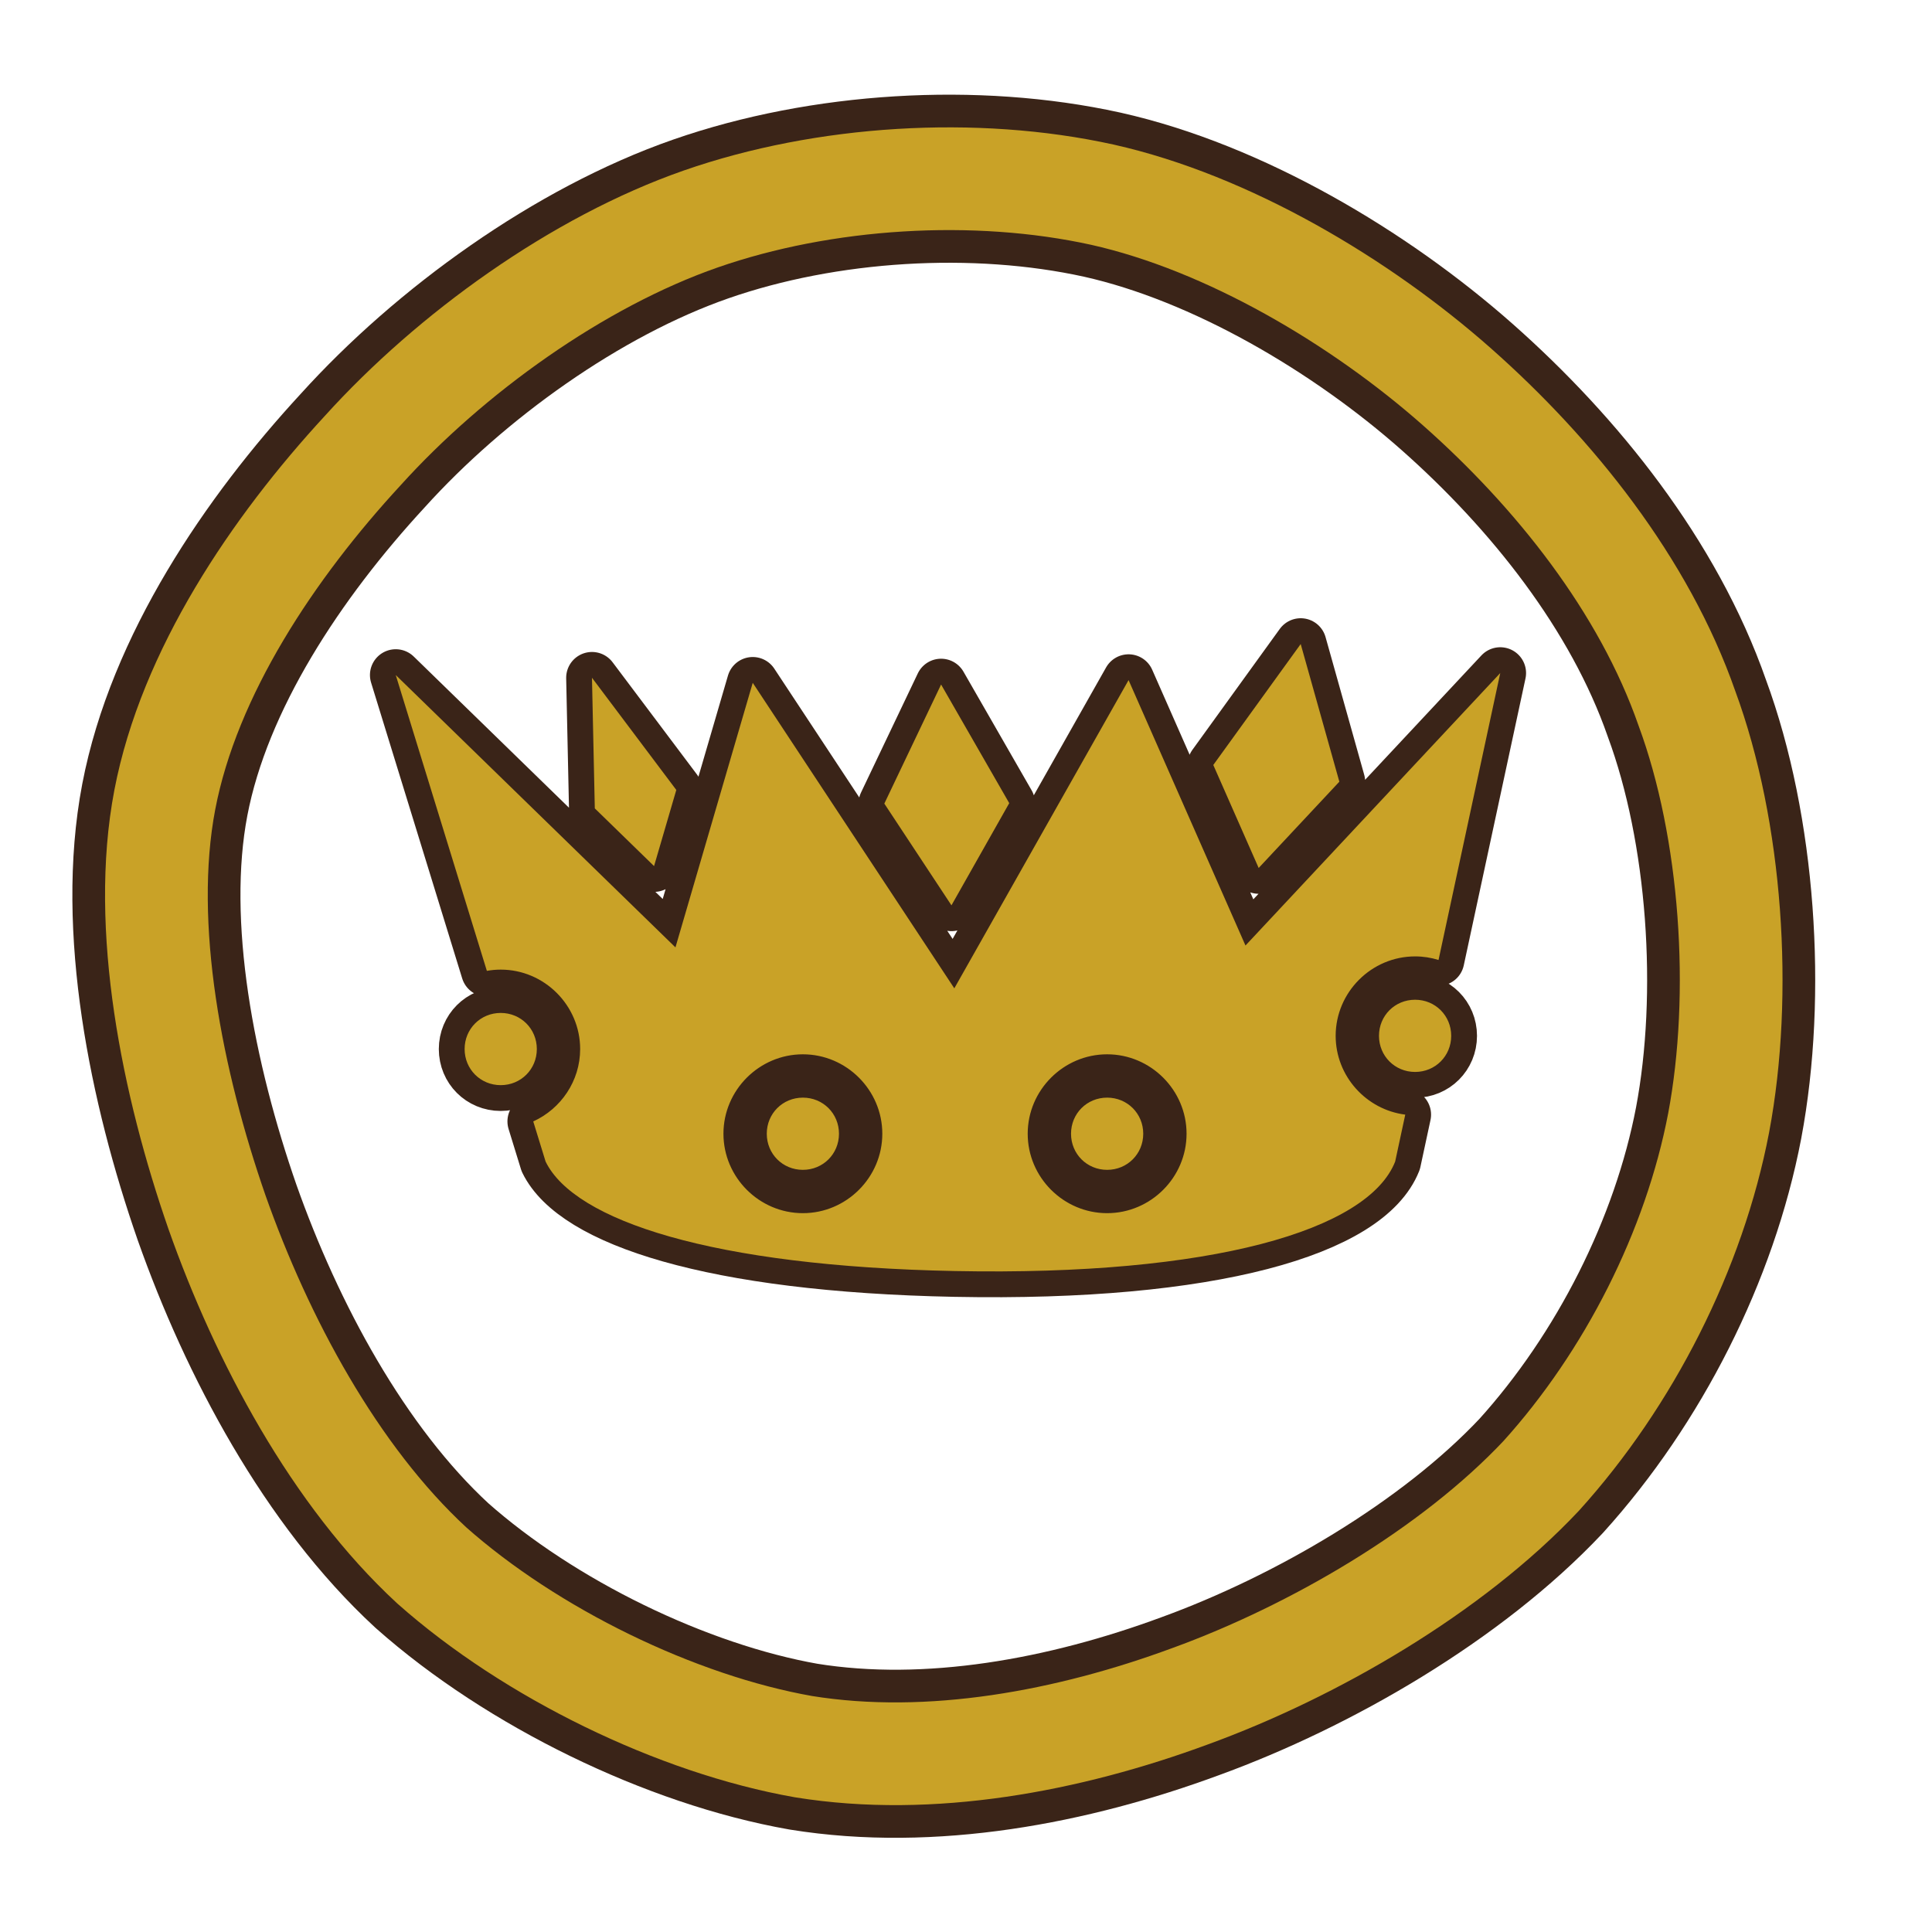
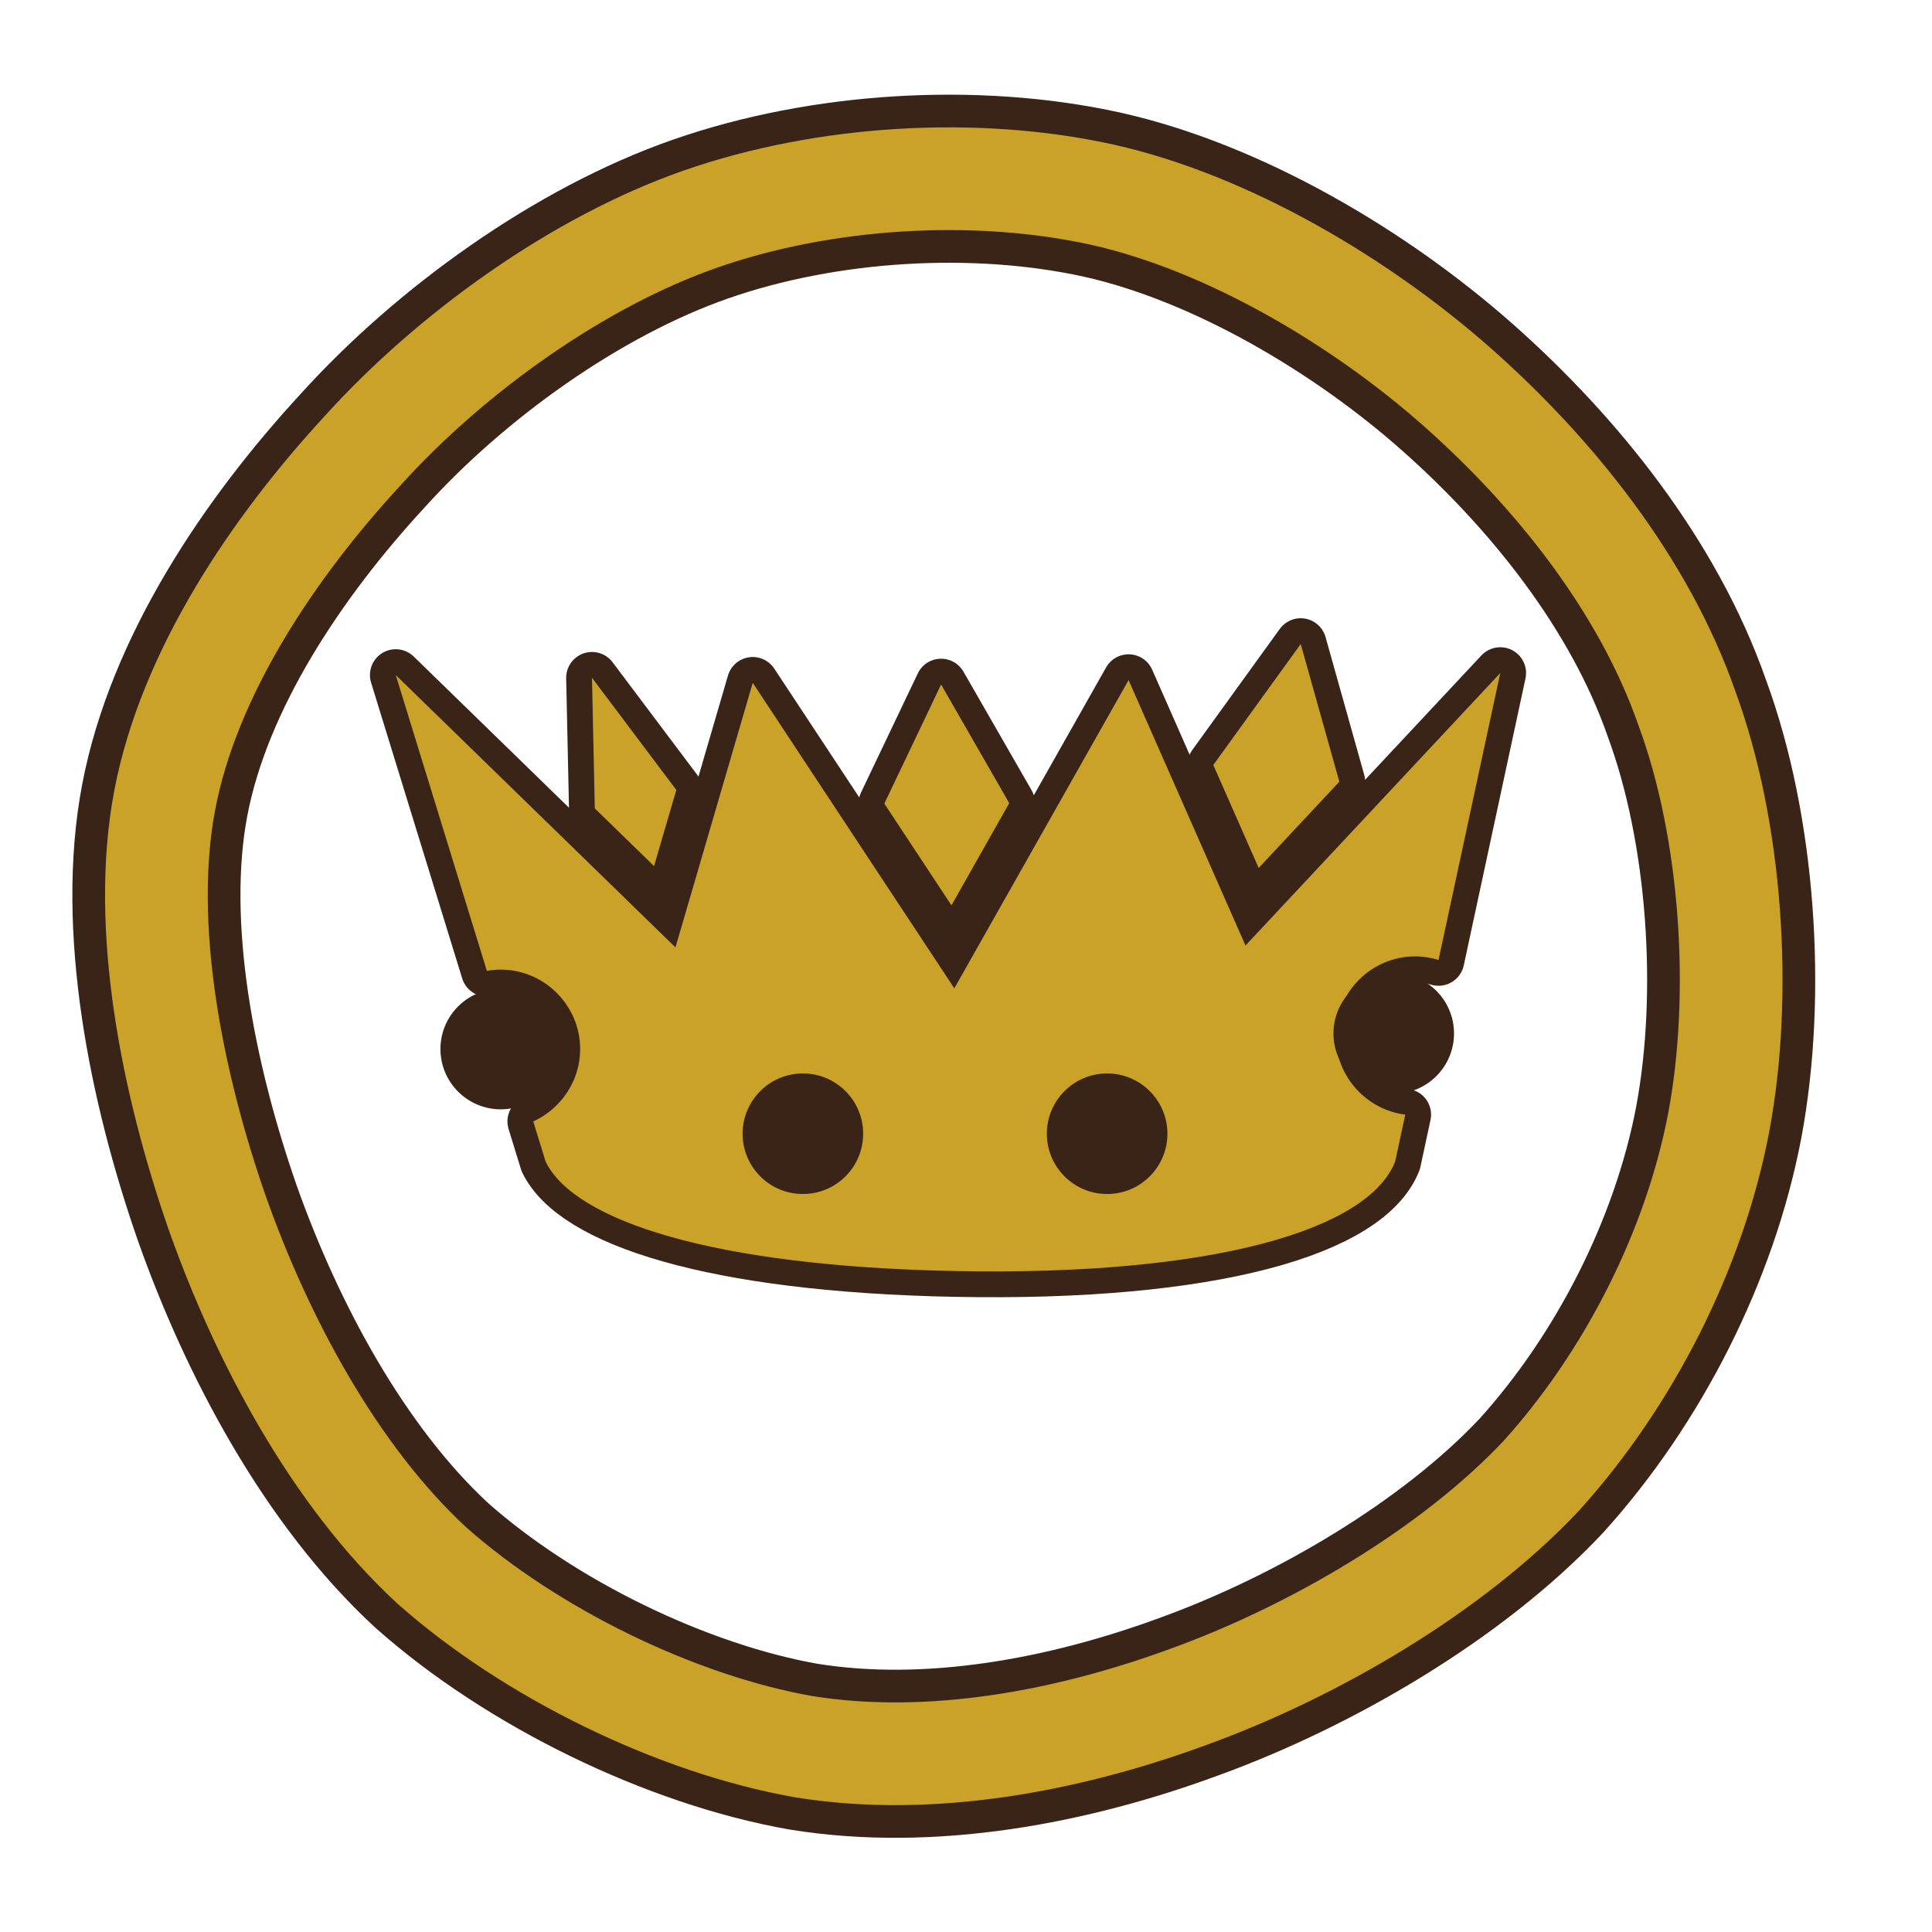
<svg xmlns="http://www.w3.org/2000/svg" width="300" height="300" viewBox="0 0 300 300">
  <g transform="translate(5 5) scale(2.9)">
    <path d="M90.3 58.4C89 65.2 85.5 72.1 80.8 77.3C76 82.4 68.6 86.7 62 89.1C55.5 91.5 48.1 92.9 41.3 91.8C34.5 90.6 26.7 86.8 21.4 82.1C16.2 77.3 12.3 70 9.9 63.2C7.5 56.3 5.8 47.9 7.1 41.1C8.4 34.3 12.9 27.6 17.7 22.4C22.4 17.2 29.2 12.3 35.8 10C42.4 7.7 50.5 7.2 57.3 8.7C64 10.2 71.1 14.4 76.3 19C81.5 23.6 86.3 29.6 88.6 36.2C91 42.7 91.6 51.5 90.3 58.4Z" fill="none" stroke="#3a2418" stroke-width="9" stroke-linejoin="round" />
  </g>
  <g transform="translate(5 5) scale(2.9)">
    <path d="M90.3 58.4C89 65.2 85.5 72.1 80.8 77.3C76 82.4 68.6 86.7 62 89.1C55.5 91.5 48.1 92.9 41.3 91.8C34.5 90.6 26.7 86.8 21.4 82.1C16.2 77.3 12.3 70 9.9 63.2C7.5 56.3 5.8 47.9 7.1 41.1C8.4 34.3 12.9 27.6 17.7 22.4C22.4 17.2 29.2 12.3 35.8 10C42.4 7.7 50.5 7.2 57.3 8.7C64 10.2 71.1 14.4 76.3 19C81.5 23.6 86.3 29.6 88.6 36.2C91 42.7 91.6 51.5 90.3 58.4Z" fill="none" stroke="#c9a227" stroke-width="5.5" stroke-linejoin="round" />
  </g>
  <g transform="translate(55 57) scale(0.36)">
-     <path d="m408.256 119.46-37.7 52.165 19.57 44.426 34.8-37.214-16.67-59.375zm86.074 12.513L384.44 249.498 334.01 135.02l-75.162 132.947-86.948-131.78-33.334 114.122L17.922 132.83l39.3 127.6c1.945-.348 3.94-.54 5.98-.54 18.812 0 34.26 15.452 34.26 34.262 0 13.823-8.346 25.822-20.235 31.22l5.337 17.33c12.425 25.466 71.863 45.152 176.582 47.206 110.805 2.174 178.12-17.54 189.854-47.207h-.002l4.357-20.26c-16.836-2.114-30.02-16.612-30.02-33.986 0-18.81 15.45-34.262 34.263-34.262 3.513 0 6.91.54 10.11 1.54l26.622-123.762zm-391.77 2.04 1.22 56.337 25.56 24.89 9.592-32.842-36.37-48.386zm150.585 2.91-24.483 51.36 28.955 43.885 24.922-44.08-29.395-51.166zm204.453 135.962c-8.712 0-15.575 6.862-15.575 15.572 0 8.71 6.863 15.574 15.575 15.574s15.572-6.863 15.572-15.573-6.86-15.572-15.572-15.572zM63.2 278.58c-8.71 0-15.573 6.864-15.573 15.574s6.862 15.573 15.574 15.573c8.713 0 15.573-6.862 15.573-15.573 0-8.71-6.86-15.574-15.572-15.574zm130.33 17.842c18.812 0 34.26 15.45 34.26 34.262 0 18.81-15.448 34.26-34.26 34.26-18.813 0-34.262-15.45-34.262-34.26s15.45-34.262 34.26-34.262zm131.234 0c18.812 0 34.26 15.45 34.26 34.262 0 18.81-15.448 34.26-34.26 34.26-18.813 0-34.262-15.45-34.262-34.26s15.45-34.262 34.262-34.262zm-131.235 18.69c-8.713 0-15.573 6.86-15.573 15.572 0 8.71 6.86 15.574 15.572 15.574 8.71 0 15.572-6.864 15.572-15.574s-6.86-15.573-15.573-15.573zm131.234 0c-8.712 0-15.573 6.86-15.573 15.572 0 8.71 6.862 15.574 15.574 15.574s15.574-6.864 15.574-15.574-6.862-15.573-15.574-15.573z" fill="#c9a227" stroke="#3a2418" stroke-width="22.26" stroke-linejoin="round" paint-order="stroke" />
+     <line x1="129.34" y1="215.24" x2="138.57" y2="250.31" stroke="#3a2418" stroke-width="22.26" stroke-linecap="round" />
+     <line x1="257.62" y1="232.17" x2="258.85" y2="267.97" stroke="#3a2418" stroke-width="22.26" stroke-linecap="round" />
+     <line x1="390.13" y1="216.05" x2="384.44" y2="249.5" stroke="#3a2418" stroke-width="22.26" stroke-linecap="round" />
+     <path d="m408.256 119.46-37.7 52.165 19.57 44.426 34.8-37.214-16.67-59.375zm86.074 12.513L384.44 249.498 334.01 135.02l-75.162 132.947-86.948-131.78-33.334 114.122L17.922 132.83l39.3 127.6c1.945-.348 3.94-.54 5.98-.54 18.812 0 34.26 15.452 34.26 34.262 0 13.823-8.346 25.822-20.235 31.22l5.337 17.33c12.425 25.466 71.863 45.152 176.582 47.206 110.805 2.174 178.12-17.54 189.854-47.207h-.002l4.357-20.26c-16.836-2.114-30.02-16.612-30.02-33.986 0-18.81 15.45-34.262 34.263-34.262 3.513 0 6.91.54 10.11 1.54l26.622-123.762zm-391.77 2.04 1.22 56.337 25.56 24.89 9.592-32.842-36.37-48.386zm150.585 2.91-24.483 51.36 28.955 43.885 24.922-44.08-29.395-51.166z" fill="#c9a227" stroke="#3a2418" stroke-width="22.26" stroke-linejoin="round" paint-order="stroke" />
+     <circle cx="63.2" cy="294.15" r="26" fill="#3a2418" />
+     <circle cx="193.53" cy="330.68" r="26" fill="#3a2418" />
+     <circle cx="324.76" cy="330.68" r="26" fill="#3a2418" />
+     <circle cx="448.39" cy="287.43" r="26" fill="#3a2418" />
  </g>
</svg>
